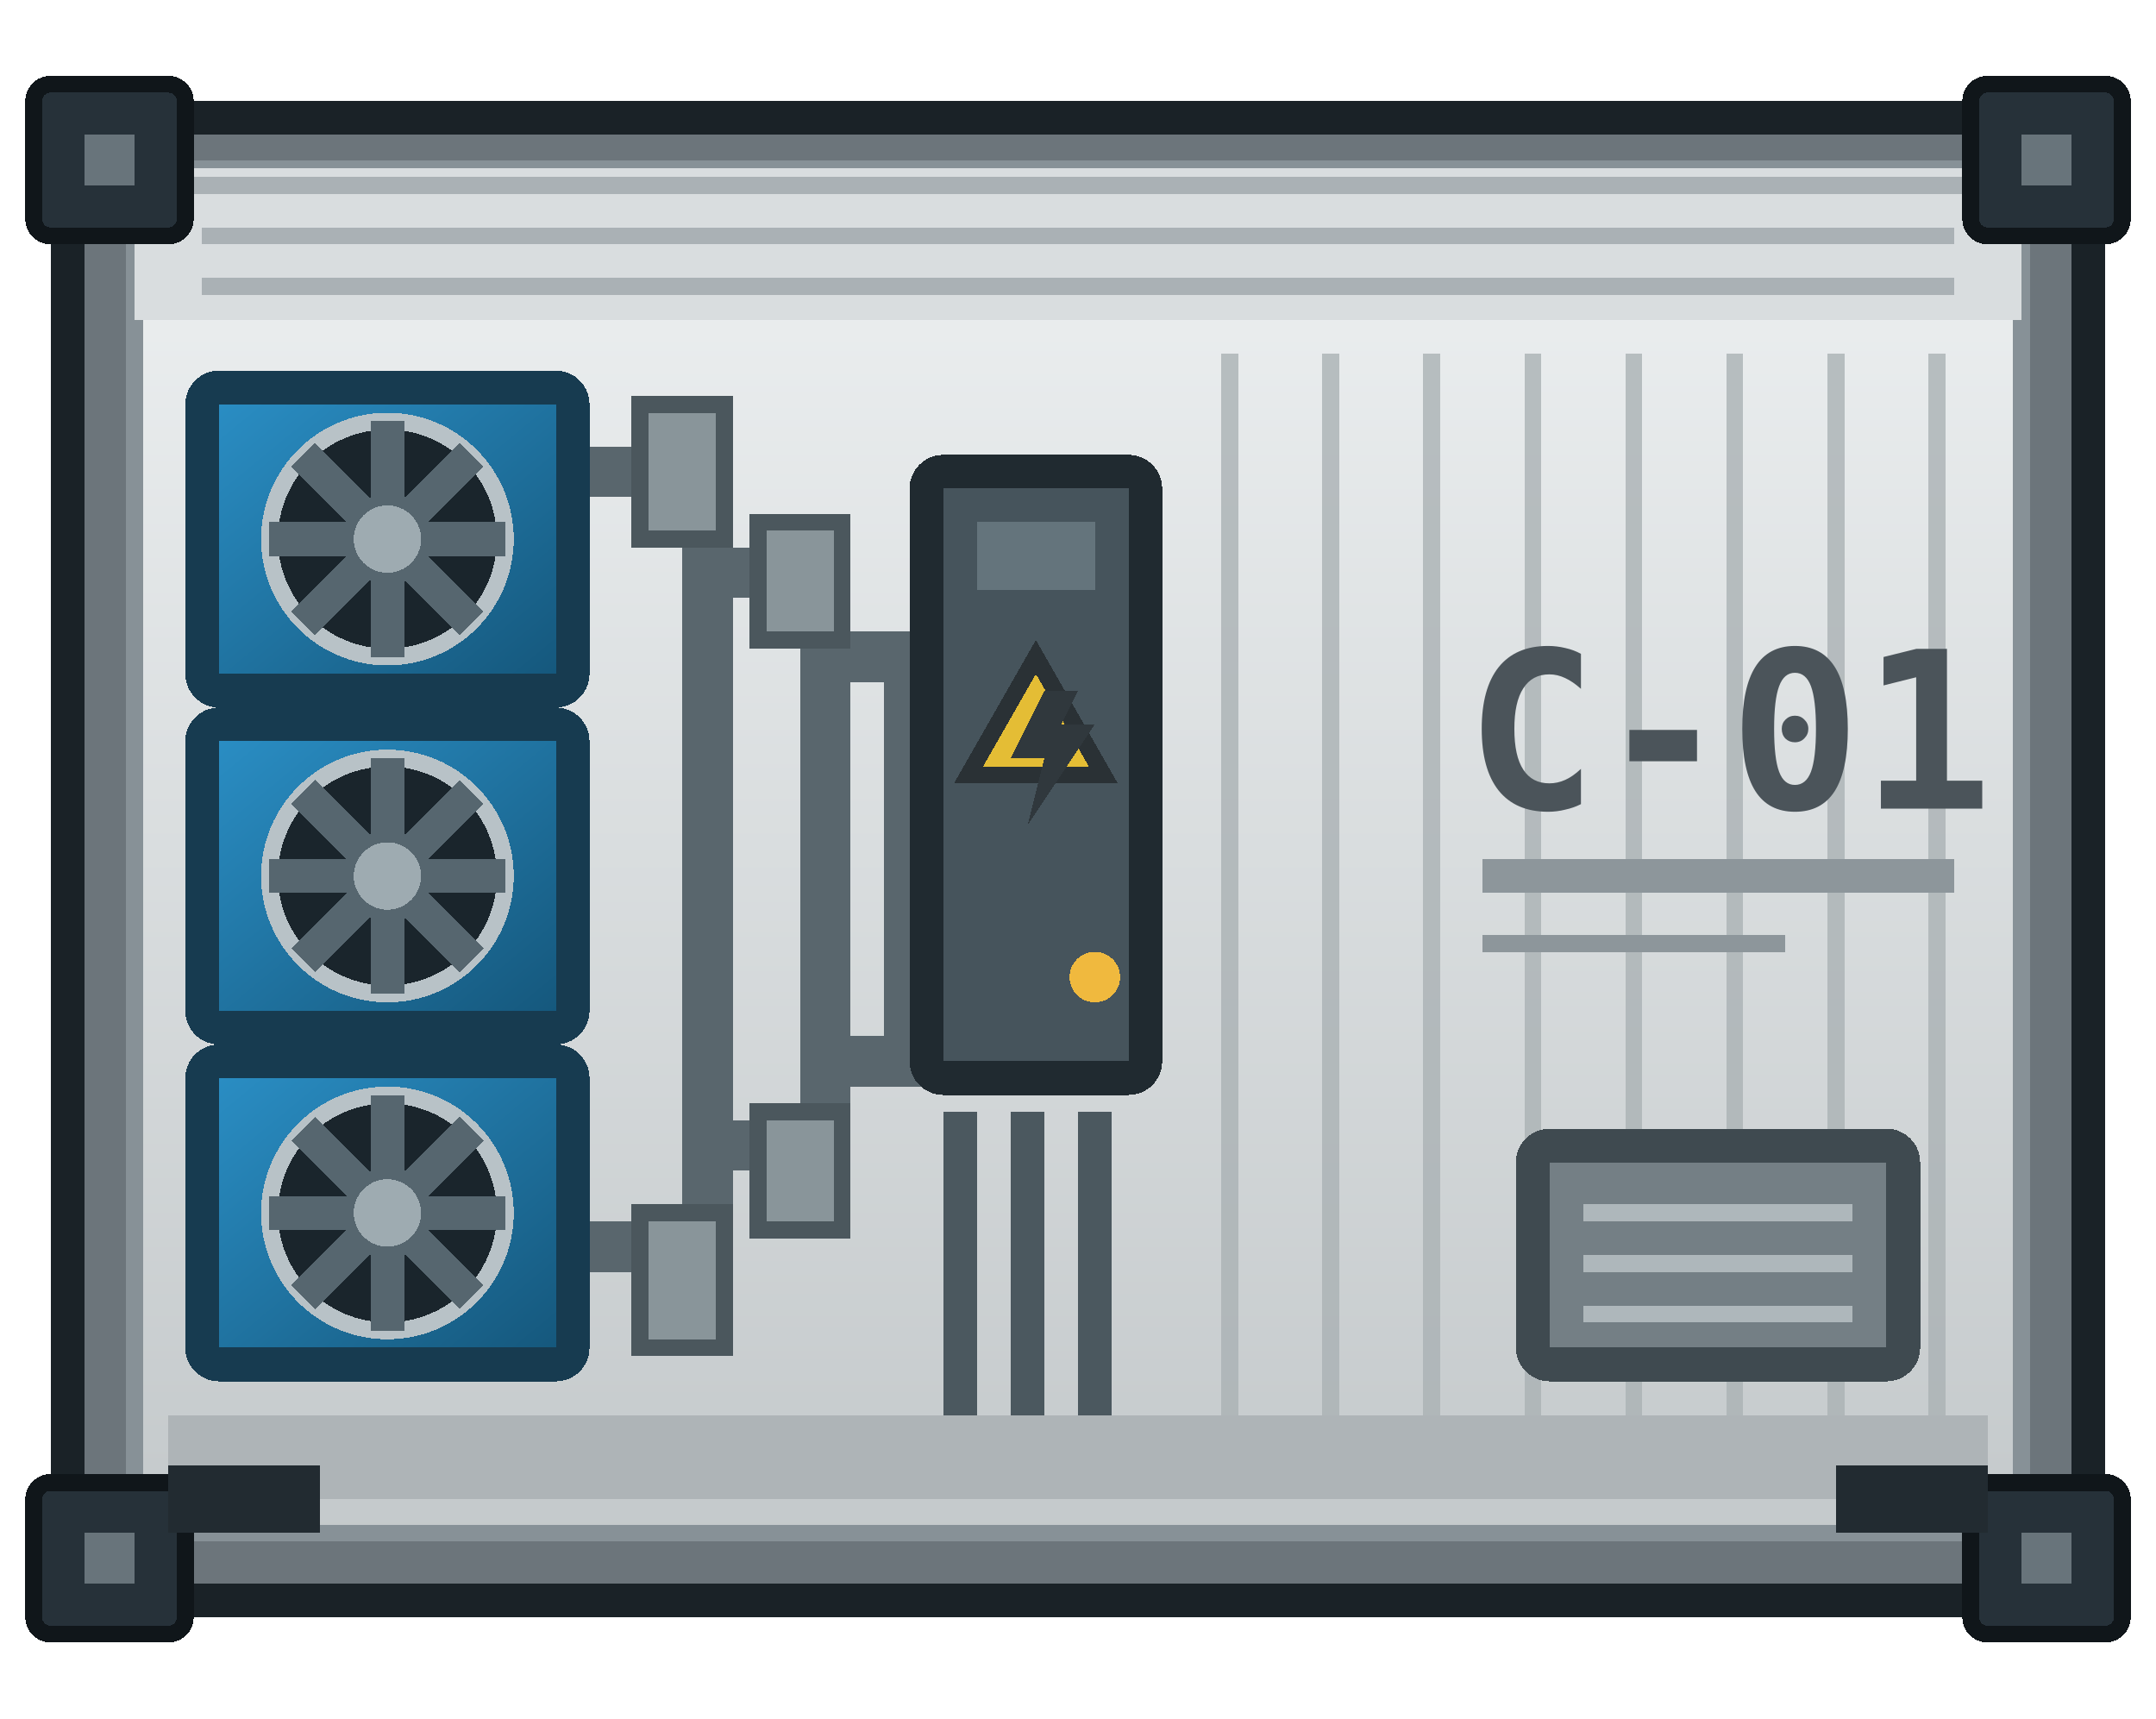
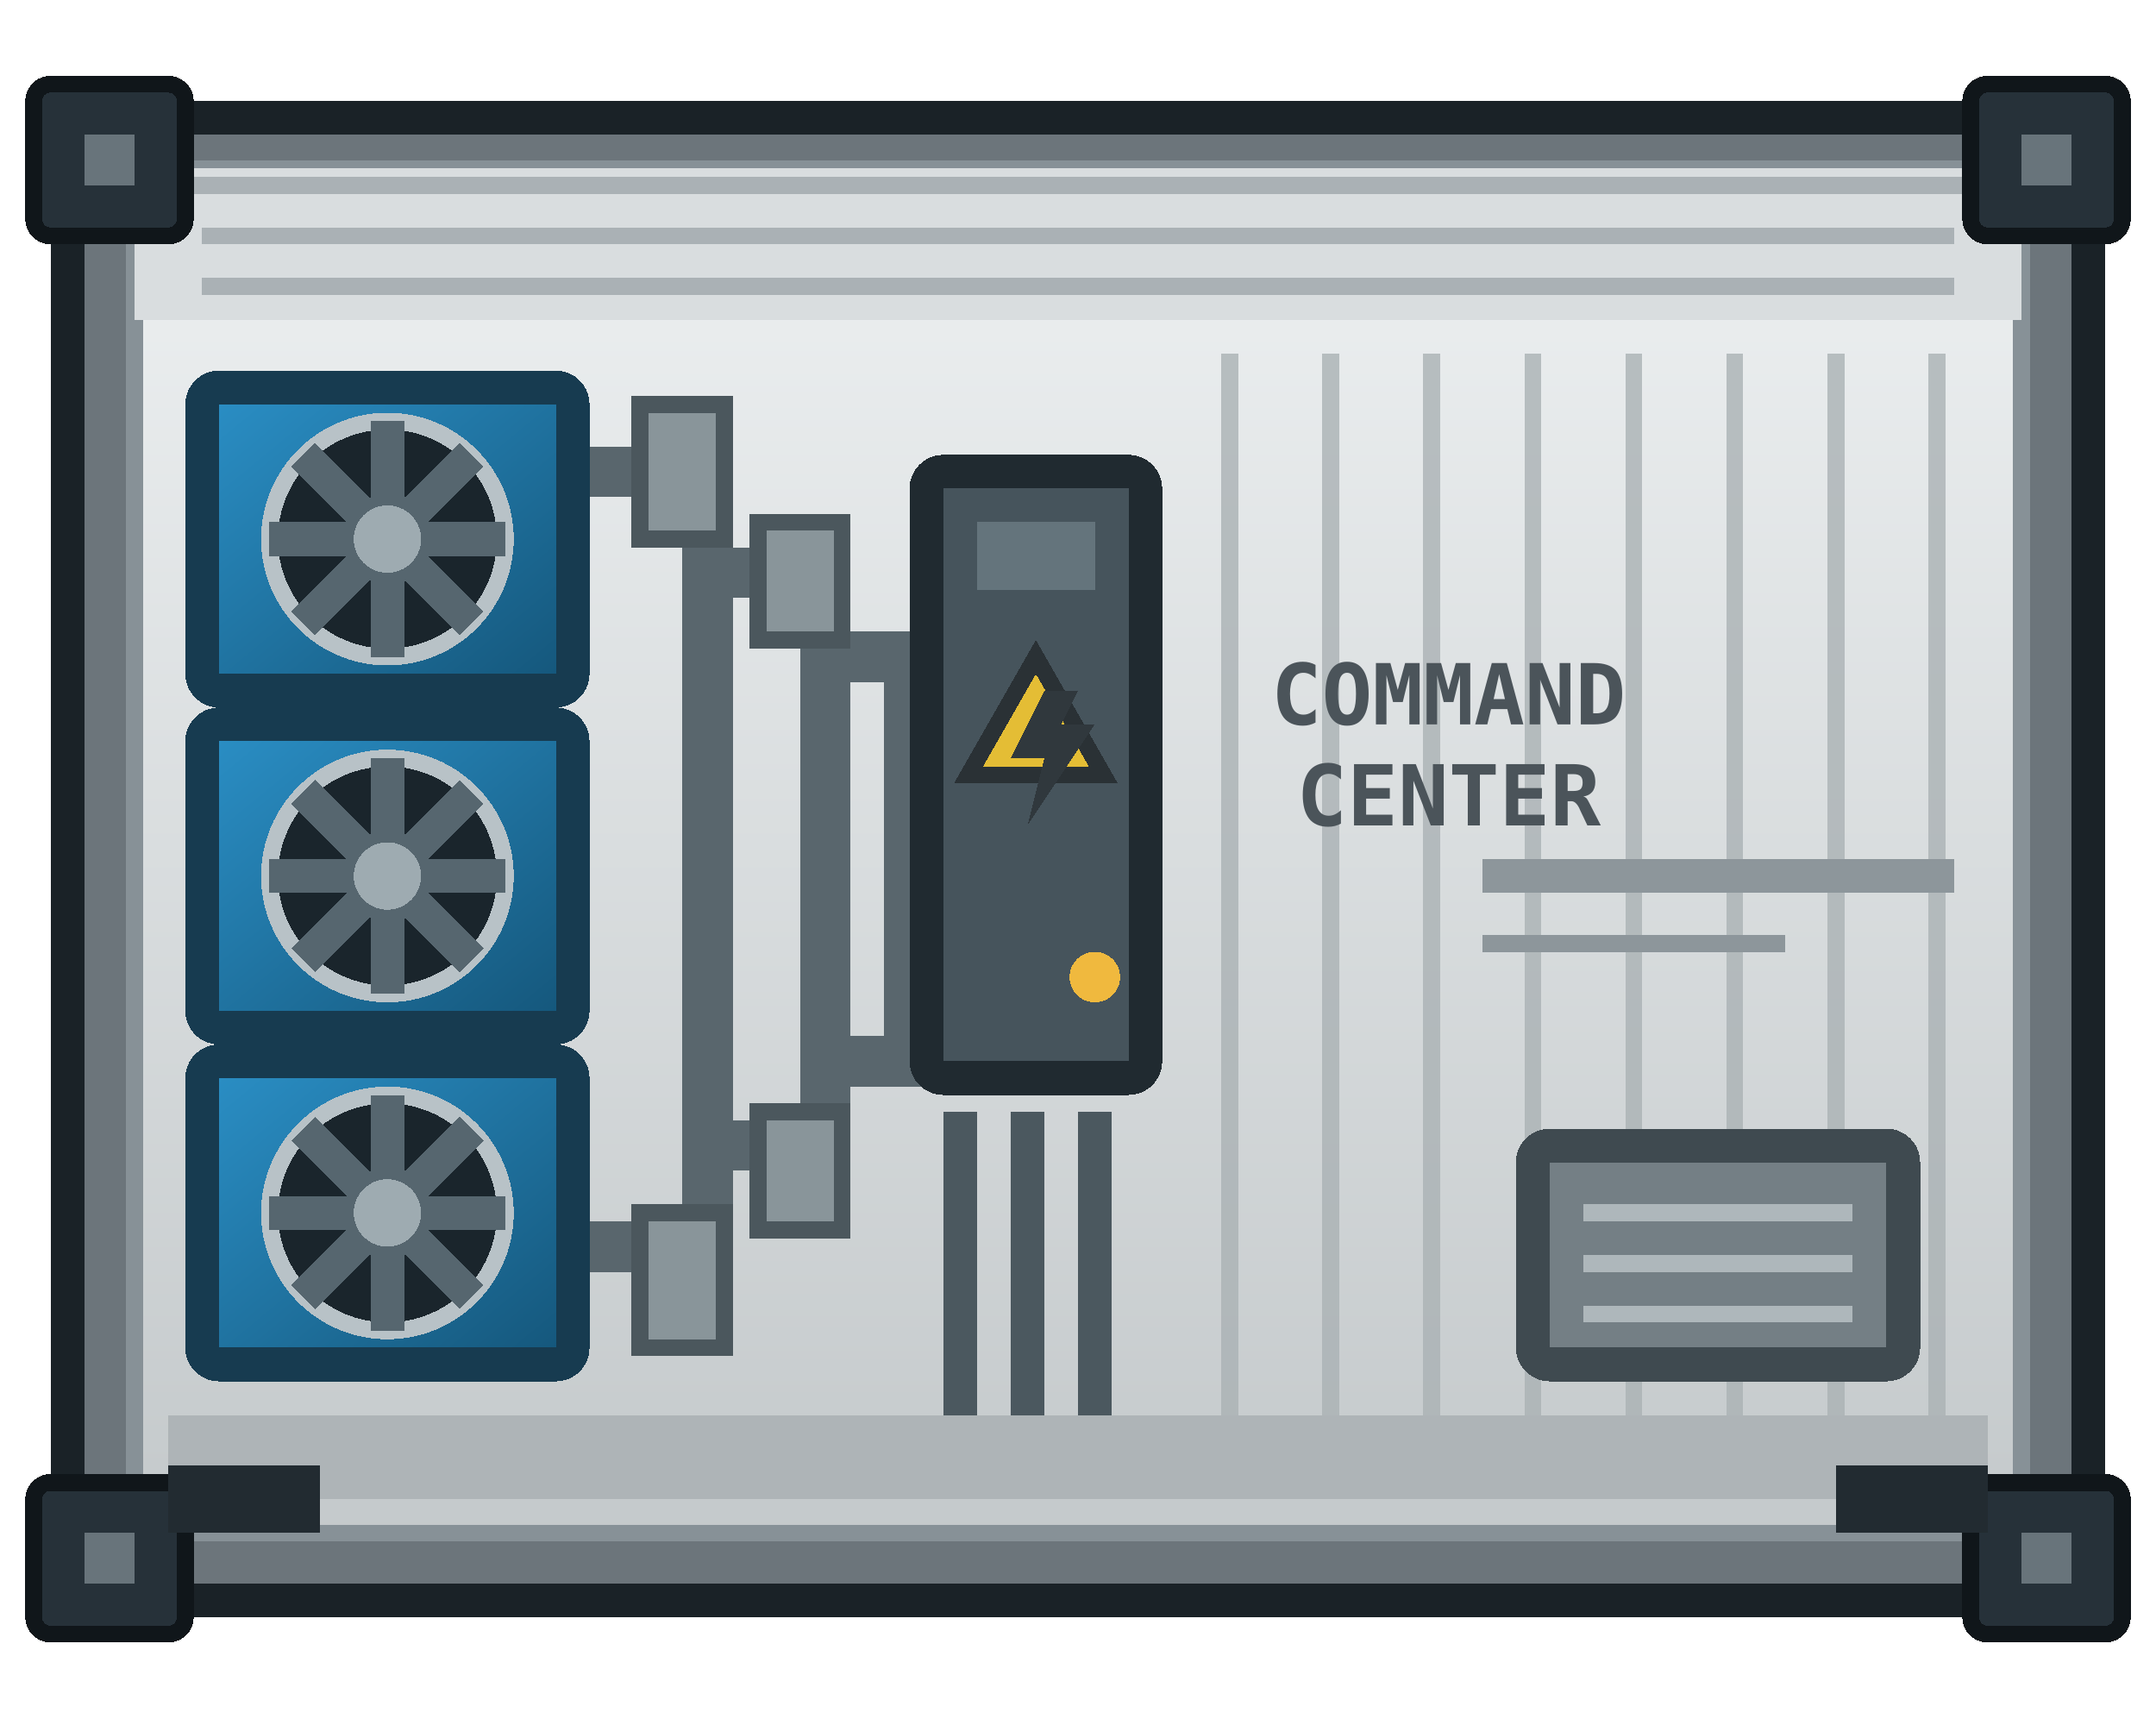
<svg xmlns="http://www.w3.org/2000/svg" width="128" height="102" viewBox="0 0 128 102" shape-rendering="crispEdges">
  <defs>
    <linearGradient id="body" x1="0" y1="0" x2="0" y2="1">
      <stop offset="0" stop-color="#eef1f2" />
      <stop offset="1" stop-color="#c4c9cb" />
    </linearGradient>
    <linearGradient id="fan" x1="0" y1="0" x2="1" y2="1">
      <stop offset="0" stop-color="#2b90c7" />
      <stop offset="1" stop-color="#145579" />
    </linearGradient>
  </defs>
  <rect x="4" y="7" width="120" height="88" rx="2" fill="#6c757b" stroke="#1a2227" stroke-width="2" />
  <rect x="8" y="10" width="112" height="81" fill="url(#body)" stroke="#879197" stroke-width="1" />
  <rect x="8" y="10" width="112" height="9" fill="#d9dddf" />
  <path d="M10 11h108 M12 14h104 M12 17h104" stroke="#aab1b5" stroke-width="1" />
  <g stroke="#aab1b4" stroke-width="1" opacity=".8">
    <path d="M73 21v64 M79 21v64 M85 21v64 M91 21v64 M97 21v64 M103 21v64 M109 21v64 M115 21v64" />
  </g>
  <g fill="#263139" stroke="#10161a" stroke-width="1">
    <rect x="2" y="5" width="9" height="9" rx="1" />
    <rect x="117" y="5" width="9" height="9" rx="1" />
    <rect x="2" y="88" width="9" height="9" rx="1" />
    <rect x="117" y="88" width="9" height="9" rx="1" />
  </g>
  <g fill="#68747b">
    <rect x="5" y="8" width="3" height="3" />
    <rect x="120" y="8" width="3" height="3" />
    <rect x="5" y="91" width="3" height="3" />
    <rect x="120" y="91" width="3" height="3" />
  </g>
  <g>
    <rect x="12" y="23" width="22" height="18" rx="1" fill="url(#fan)" stroke="#173b50" stroke-width="2" />
    <rect x="12" y="43" width="22" height="18" rx="1" fill="url(#fan)" stroke="#173b50" stroke-width="2" />
    <rect x="12" y="63" width="22" height="18" rx="1" fill="url(#fan)" stroke="#173b50" stroke-width="2" />
    <g fill="#1a252c" stroke="#b8c2c7" stroke-width="1">
      <circle cx="23" cy="32" r="7" />
      <circle cx="23" cy="52" r="7" />
      <circle cx="23" cy="72" r="7" />
    </g>
    <g stroke="#56666f" stroke-width="2">
      <path d="M23 25v14 M16 32h14 M18 27l10 10 M28 27L18 37" />
      <path d="M23 45v14 M16 52h14 M18 47l10 10 M28 47L18 57" />
      <path d="M23 65v14 M16 72h14 M18 67l10 10 M28 67L18 77" />
    </g>
    <g fill="#9eabb1">
      <circle cx="23" cy="32" r="2" />
      <circle cx="23" cy="52" r="2" />
      <circle cx="23" cy="72" r="2" />
    </g>
  </g>
  <g fill="none" stroke="#59666d" stroke-width="3">
    <path d="M35 28h7v46h-7" />
    <path d="M42 34h7v34h-7" />
    <path d="M49 39h5v24h-5" />
  </g>
  <g fill="#89959a" stroke="#4b575d" stroke-width="1">
    <rect x="38" y="24" width="5" height="8" />
    <rect x="38" y="72" width="5" height="8" />
    <rect x="45" y="31" width="5" height="7" />
    <rect x="45" y="66" width="5" height="7" />
  </g>
  <rect x="55" y="28" width="13" height="36" rx="1" fill="#46545c" stroke="#202a30" stroke-width="2" />
  <rect x="58" y="31" width="7" height="4" fill="#64747c" />
  <path d="M61.5 39l4 7h-8z" fill="#e4bd35" stroke="#2a3135" stroke-width="1" />
  <path d="M62 41l-2 4h2l-1 4 4-6h-2l1-2z" fill="#30383d" />
  <circle cx="65" cy="58" r="1.5" fill="#f0b93e" />
  <g stroke="#4b585f" stroke-width="2">
    <path d="M57 66v18 M61 66v18 M65 66v18" />
  </g>
-   <text x="87" y="48" font-family="monospace" font-size="13" font-weight="700" fill="#4b545a">C-01</text>
+   <text x="86" y="43" font-family="monospace" font-size="5" font-weight="700" text-anchor="middle" fill="#4b545a">COMMAND</text>\n  <text x="86" y="49" font-family="monospace" font-size="5" font-weight="700" text-anchor="middle" fill="#4b545a">CENTER</text>
  <path d="M88 52h28" stroke="#8d969b" stroke-width="2" />
  <path d="M88 56h18" stroke="#8d969b" stroke-width="1" />
  <rect x="91" y="68" width="22" height="13" rx="1" fill="#747f85" stroke="#3f4a50" stroke-width="2" />
  <g stroke="#aeb7bb" stroke-width="1">
    <path d="M94 72h16 M94 75h16 M94 78h16" />
  </g>
  <rect x="10" y="84" width="108" height="5" fill="#aeb4b7" />
  <g fill="#222b31">
    <rect x="10" y="87" width="9" height="4" />
    <rect x="109" y="87" width="9" height="4" />
  </g>
</svg>
